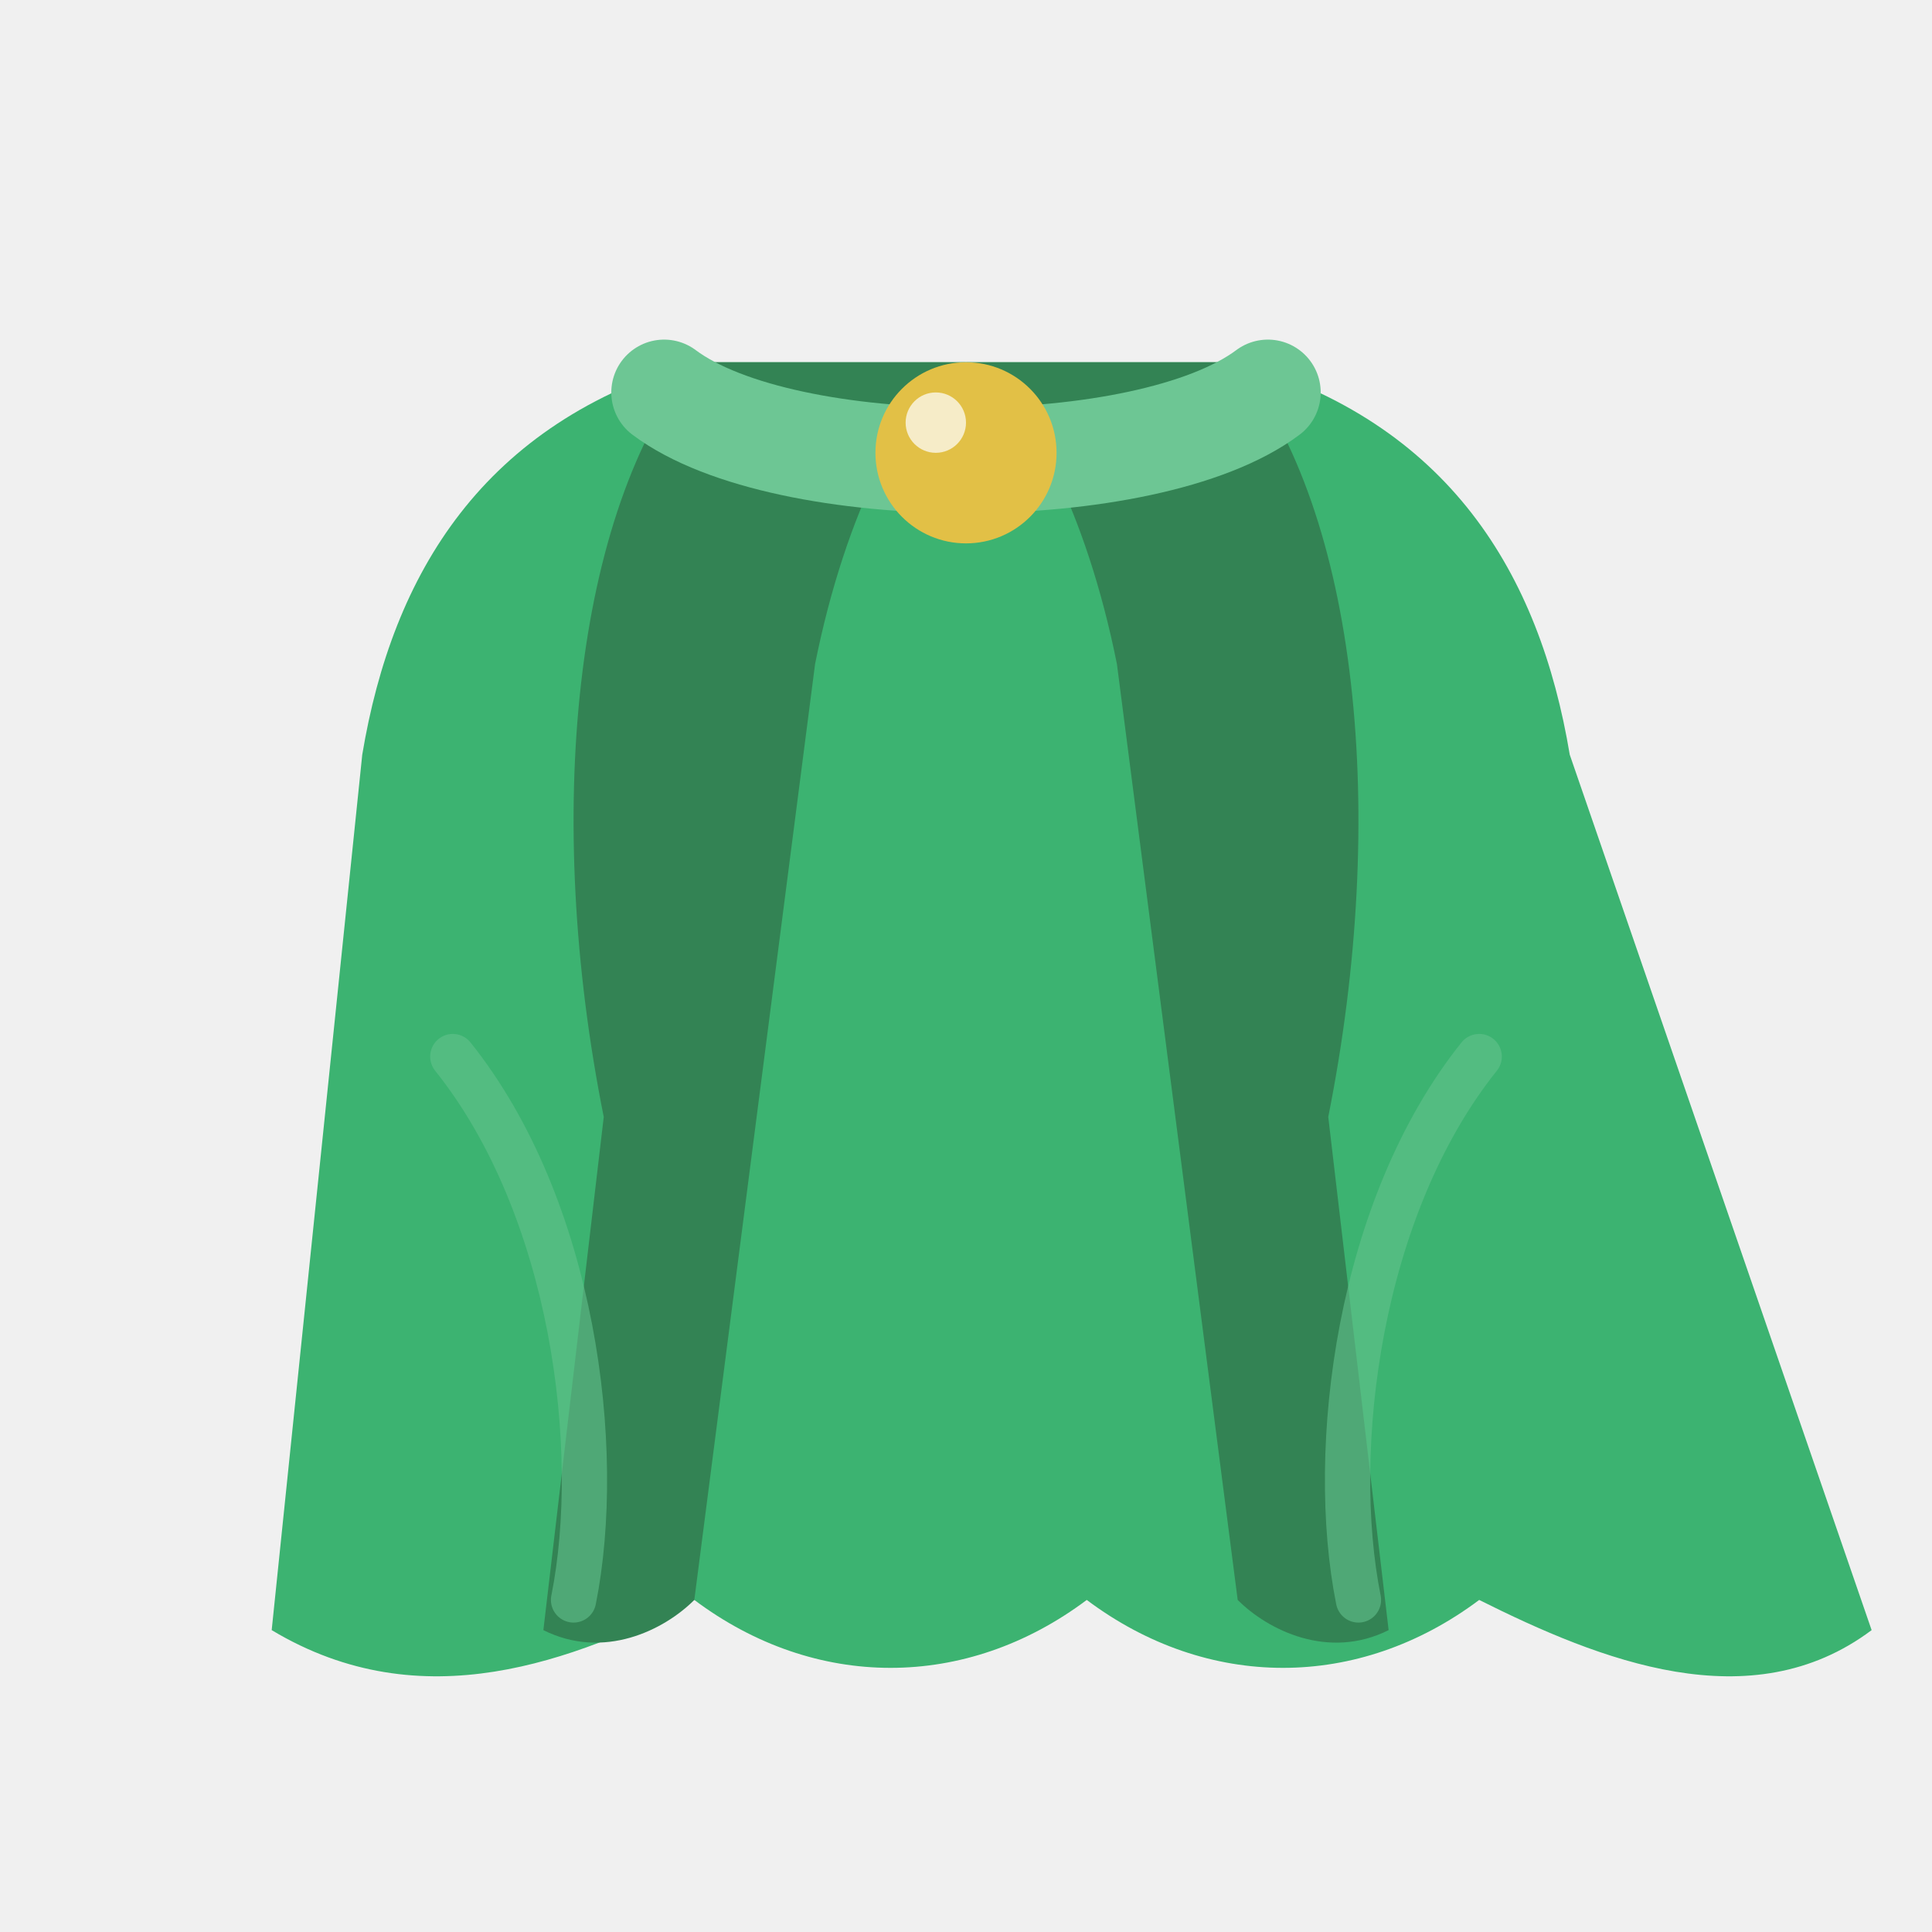
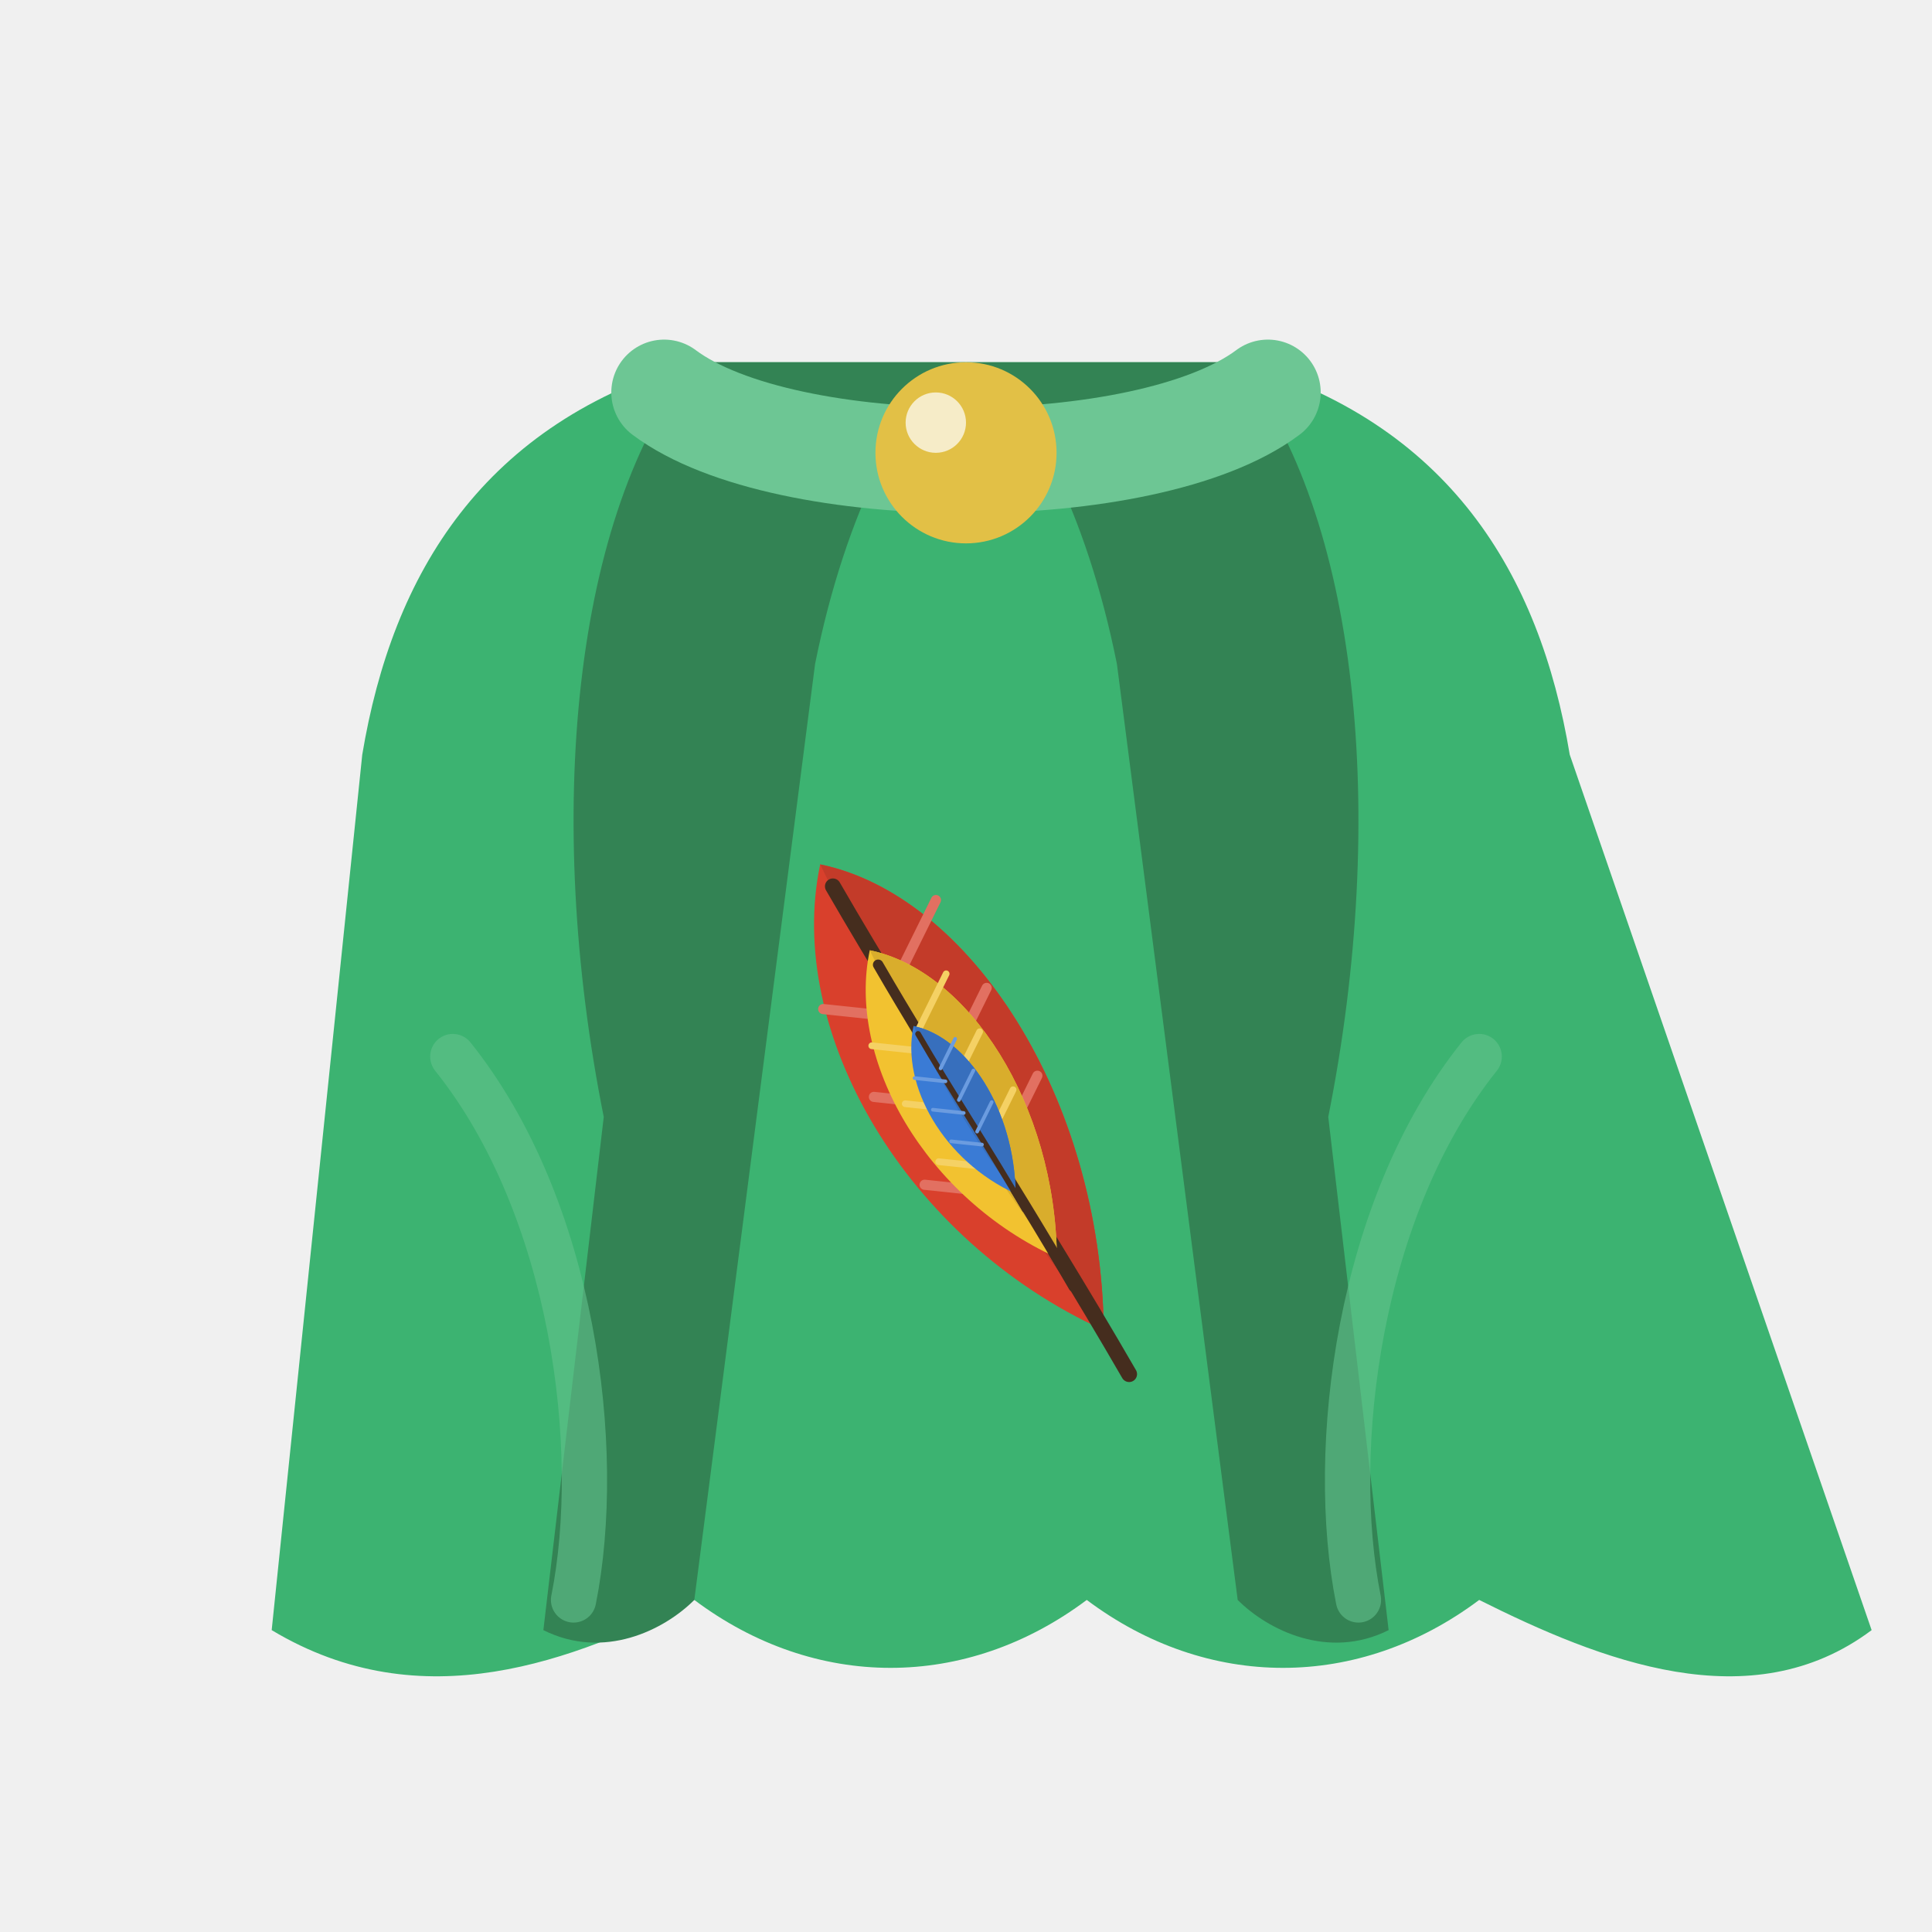
<svg xmlns="http://www.w3.org/2000/svg" width="256" height="256" viewBox="0 0 128 128">
  <path d="M46 24c-14 4-20 14-22 26L18 108c10 6 20 2 28-2 8 6 18 6 26 0 8 6 18 6 26 0 8 4 18 8 26 2L104 50c-2-12-8-22-22-26Z" fill="#3cb371" />
  <path d="M46 24c-8 10-10 30-6 50l-4 34c4 2 8 0 10-2l8-62c2-10 6-18 10-20Z" fill="#338354" />
  <path d="M82 24c8 10 10 30 6 50l4 34c-4 2-8 0-10-2l-8-62c-2-10-6-18-10-20Z" fill="#338354" />
  <path d="M30 70c8 10 10 26 8 36M98 70c-8 10-10 26-8 36" fill="none" stroke="#63c28d" stroke-width="3" stroke-linecap="round" stroke-linejoin="round" stroke-opacity="0.6" />
  <path d="M44 26c8 6 32 6 40 0" fill="none" stroke="#6dc694" stroke-width="7" stroke-linecap="round" stroke-linejoin="round" />
  <circle cx="64" cy="30" r="6" fill="#e2c046" />
  <circle cx="62" cy="28" r="2" fill="#fff" fill-opacity="0.7" />
+   <g transform="translate(64 74) scale(0.42) translate(-64 -64)">
+     <g transform="rotate(-30 64 64)">
+       <path d="M64 18C82 34 84 72 66 104C46 76 46 38 64 18Z" fill="#d9402c" />
+       <path d="M64 18C82 34 84 72 66 104C62 80 62 44 64 18Z" fill="#c33b29" />
+       <path d="M64 22C64 50 66 82 66 112" fill="none" stroke="#452d1e" stroke-width="2.5" stroke-linecap="round" stroke-linejoin="round" />
+       <path d="M65 40l12 -8M64 46l-11 -8" fill="none" stroke="#e27061" stroke-width="1.6" stroke-linecap="round" stroke-linejoin="round" />
+       <path d="M65 56l12 -8M64 62l-11 -8" fill="none" stroke="#e27061" stroke-width="1.6" stroke-linecap="round" stroke-linejoin="round" />
+       <path d="M65 72l12 -8M64 78l-11 -8" fill="none" stroke="#e27061" stroke-width="1.6" stroke-linecap="round" stroke-linejoin="round" />
+     </g>
+     <g transform="rotate(-30 64 64) translate(64 64) scale(0.66) translate(-64 -64)">
+       <path d="M64 18C82 34 84 72 66 104C46 76 46 38 64 18Z" fill="#f2c230" />
+       <path d="M64 18C82 34 84 72 66 104C62 80 62 44 64 18Z" fill="#d9ad2c" />
+       <path d="M64 22C64 50 66 82 66 112" fill="none" stroke="#452d1e" stroke-width="2.5" stroke-linecap="round" stroke-linejoin="round" />
+       <path d="M65 40l12 -8M64 46l-11 -8" fill="none" stroke="#f5d164" stroke-width="1.6" stroke-linecap="round" stroke-linejoin="round" />
+       <path d="M65 56l12 -8M64 62l-11 -8" fill="none" stroke="#f5d164" stroke-width="1.6" stroke-linecap="round" stroke-linejoin="round" />
+       <path d="M65 72l12 -8M64 78l-11 -8" fill="none" stroke="#f5d164" stroke-width="1.6" stroke-linecap="round" stroke-linejoin="round" />
+     </g>
+     <g transform="rotate(-30 64 64) translate(64 64) scale(0.36) translate(-64 -64)">
+       <path d="M64 18C82 34 84 72 66 104C46 76 46 38 64 18Z" fill="#3a7bd5" />
+       <path d="M64 18C82 34 84 72 66 104C62 80 62 44 64 18Z" fill="#376fbd" />
+       <path d="M64 22C64 50 66 82 66 112" fill="none" stroke="#452d1e" stroke-width="2.5" stroke-linecap="round" stroke-linejoin="round" />
+       <path d="M65 40l12 -8M64 46l-11 -8" fill="none" stroke="#6b9ce0" stroke-width="1.6" stroke-linecap="round" stroke-linejoin="round" />
+       <path d="M65 56l12 -8M64 62l-11 -8" fill="none" stroke="#6b9ce0" stroke-width="1.6" stroke-linecap="round" stroke-linejoin="round" />
+       <path d="M65 72l12 -8M64 78l-11 -8" fill="none" stroke="#6b9ce0" stroke-width="1.6" stroke-linecap="round" stroke-linejoin="round" />
+     </g>
+   </g>
</svg>
